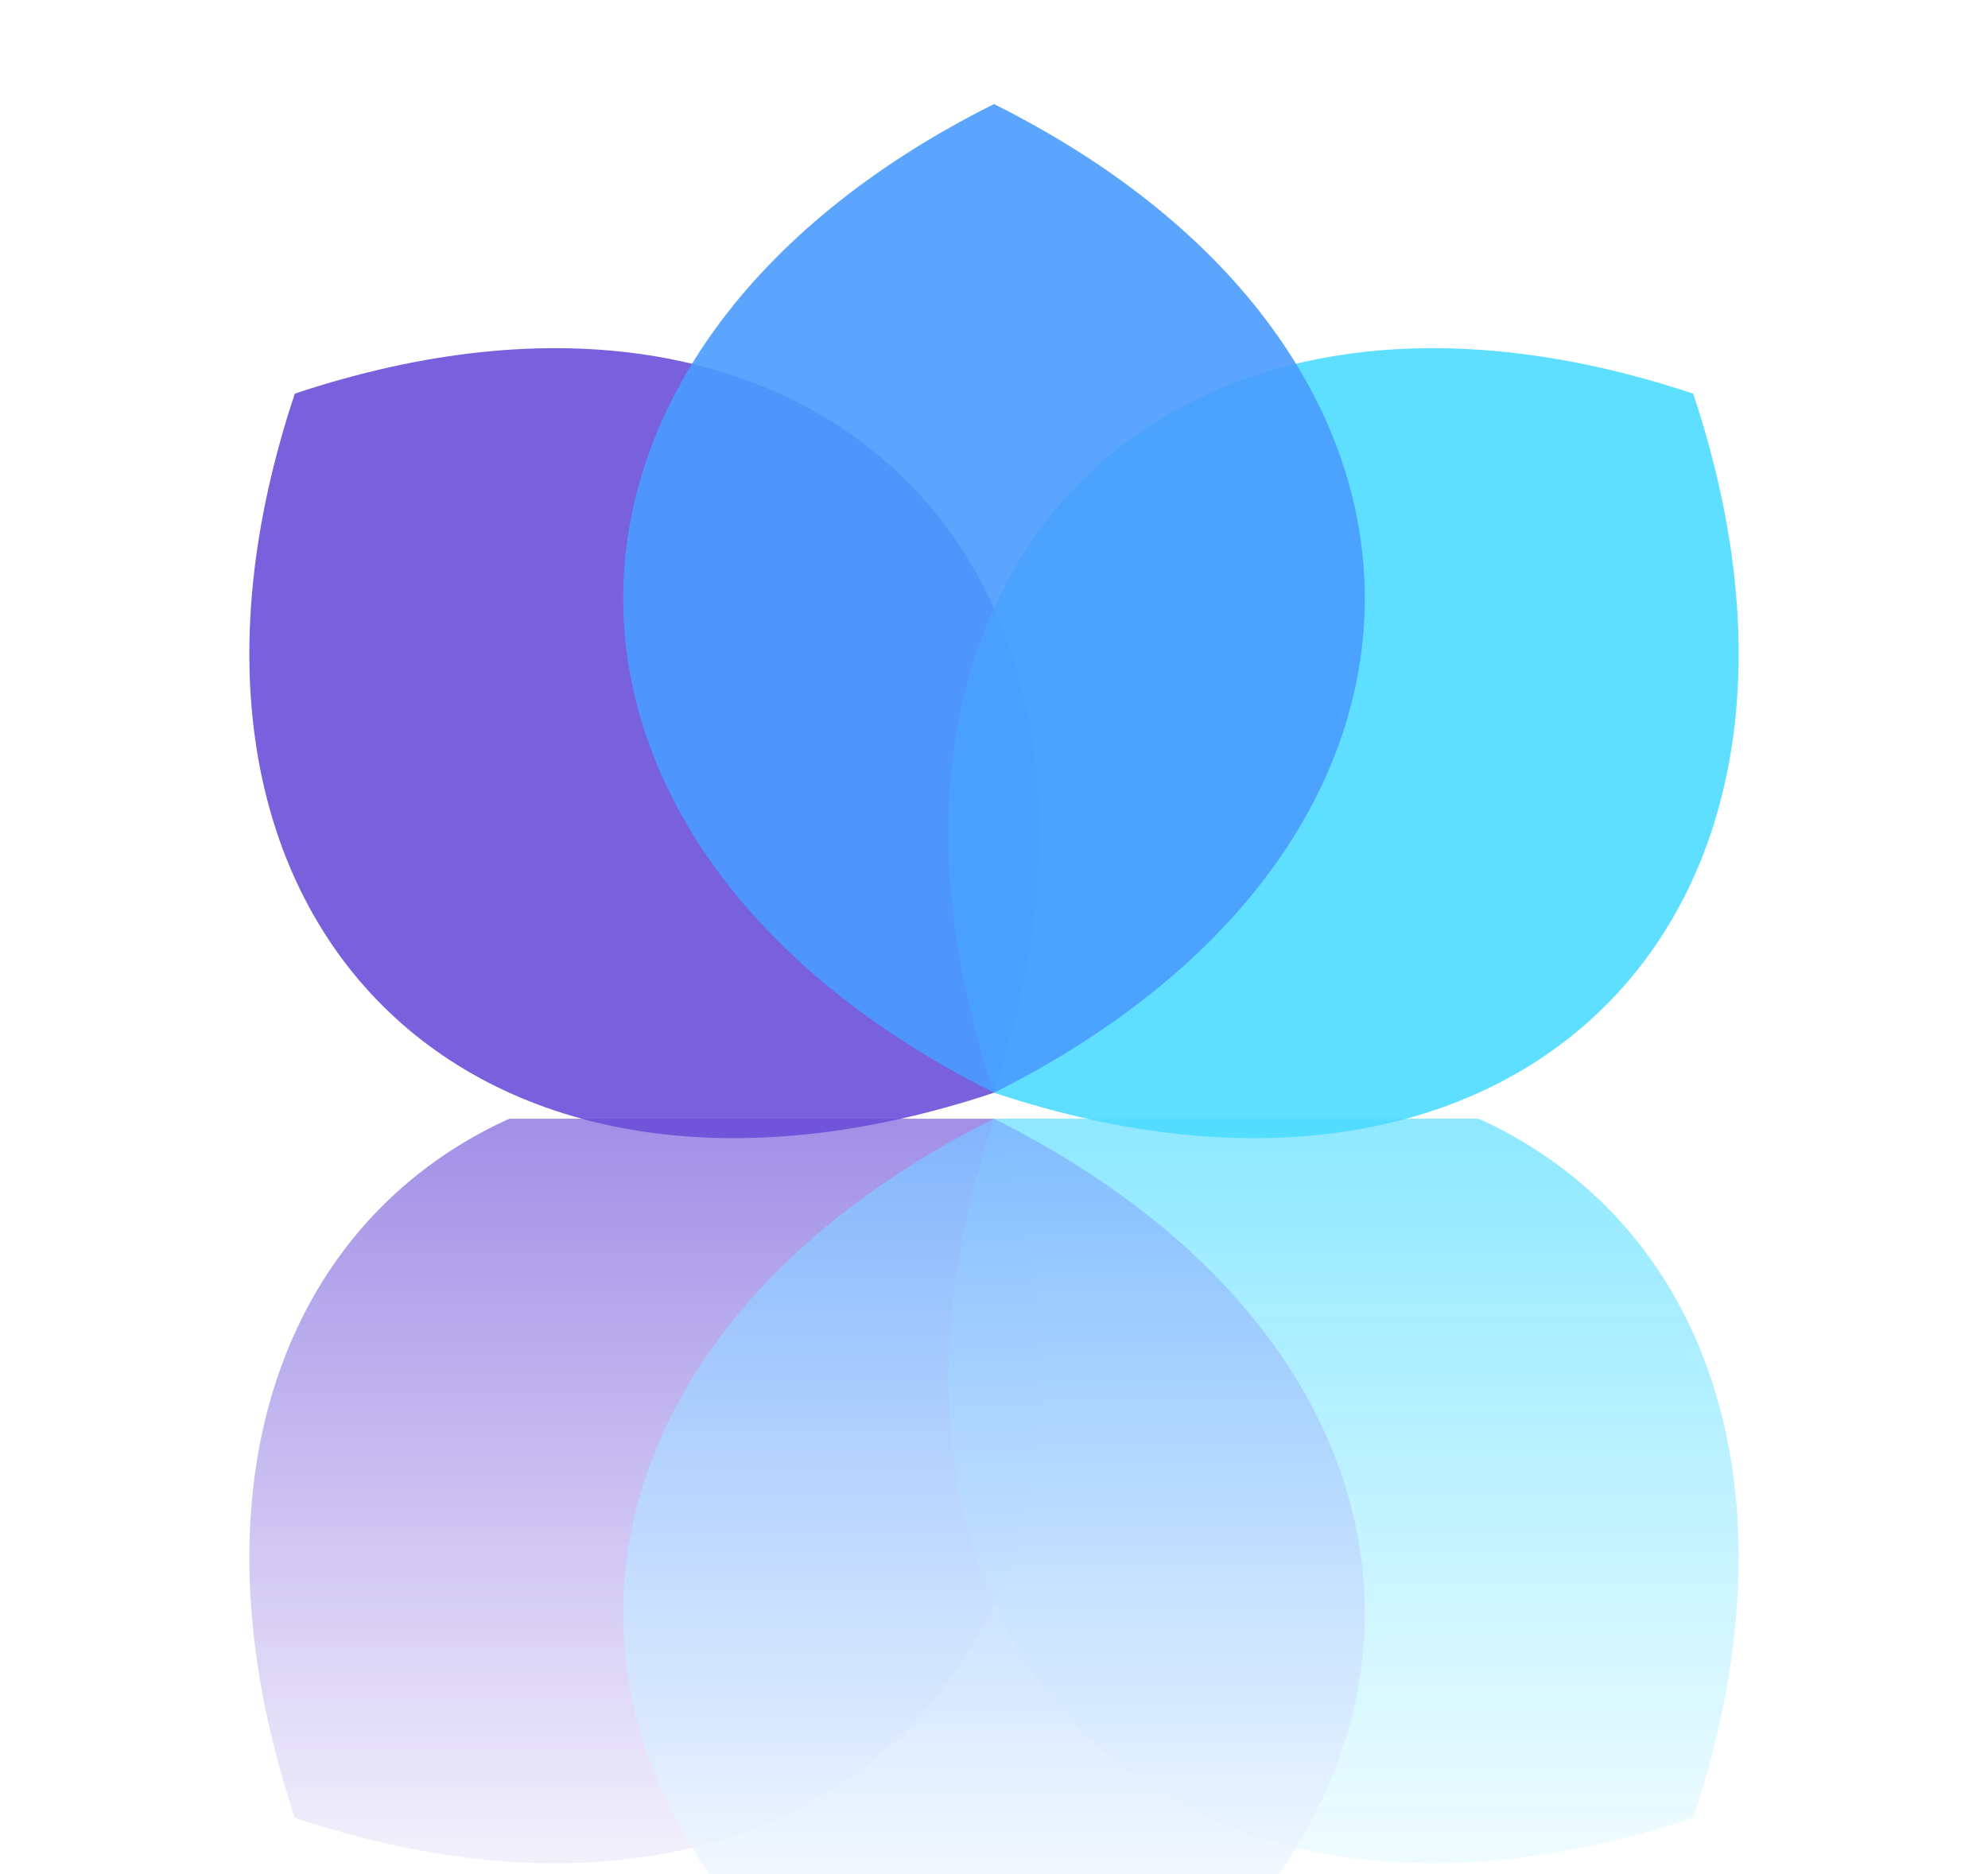
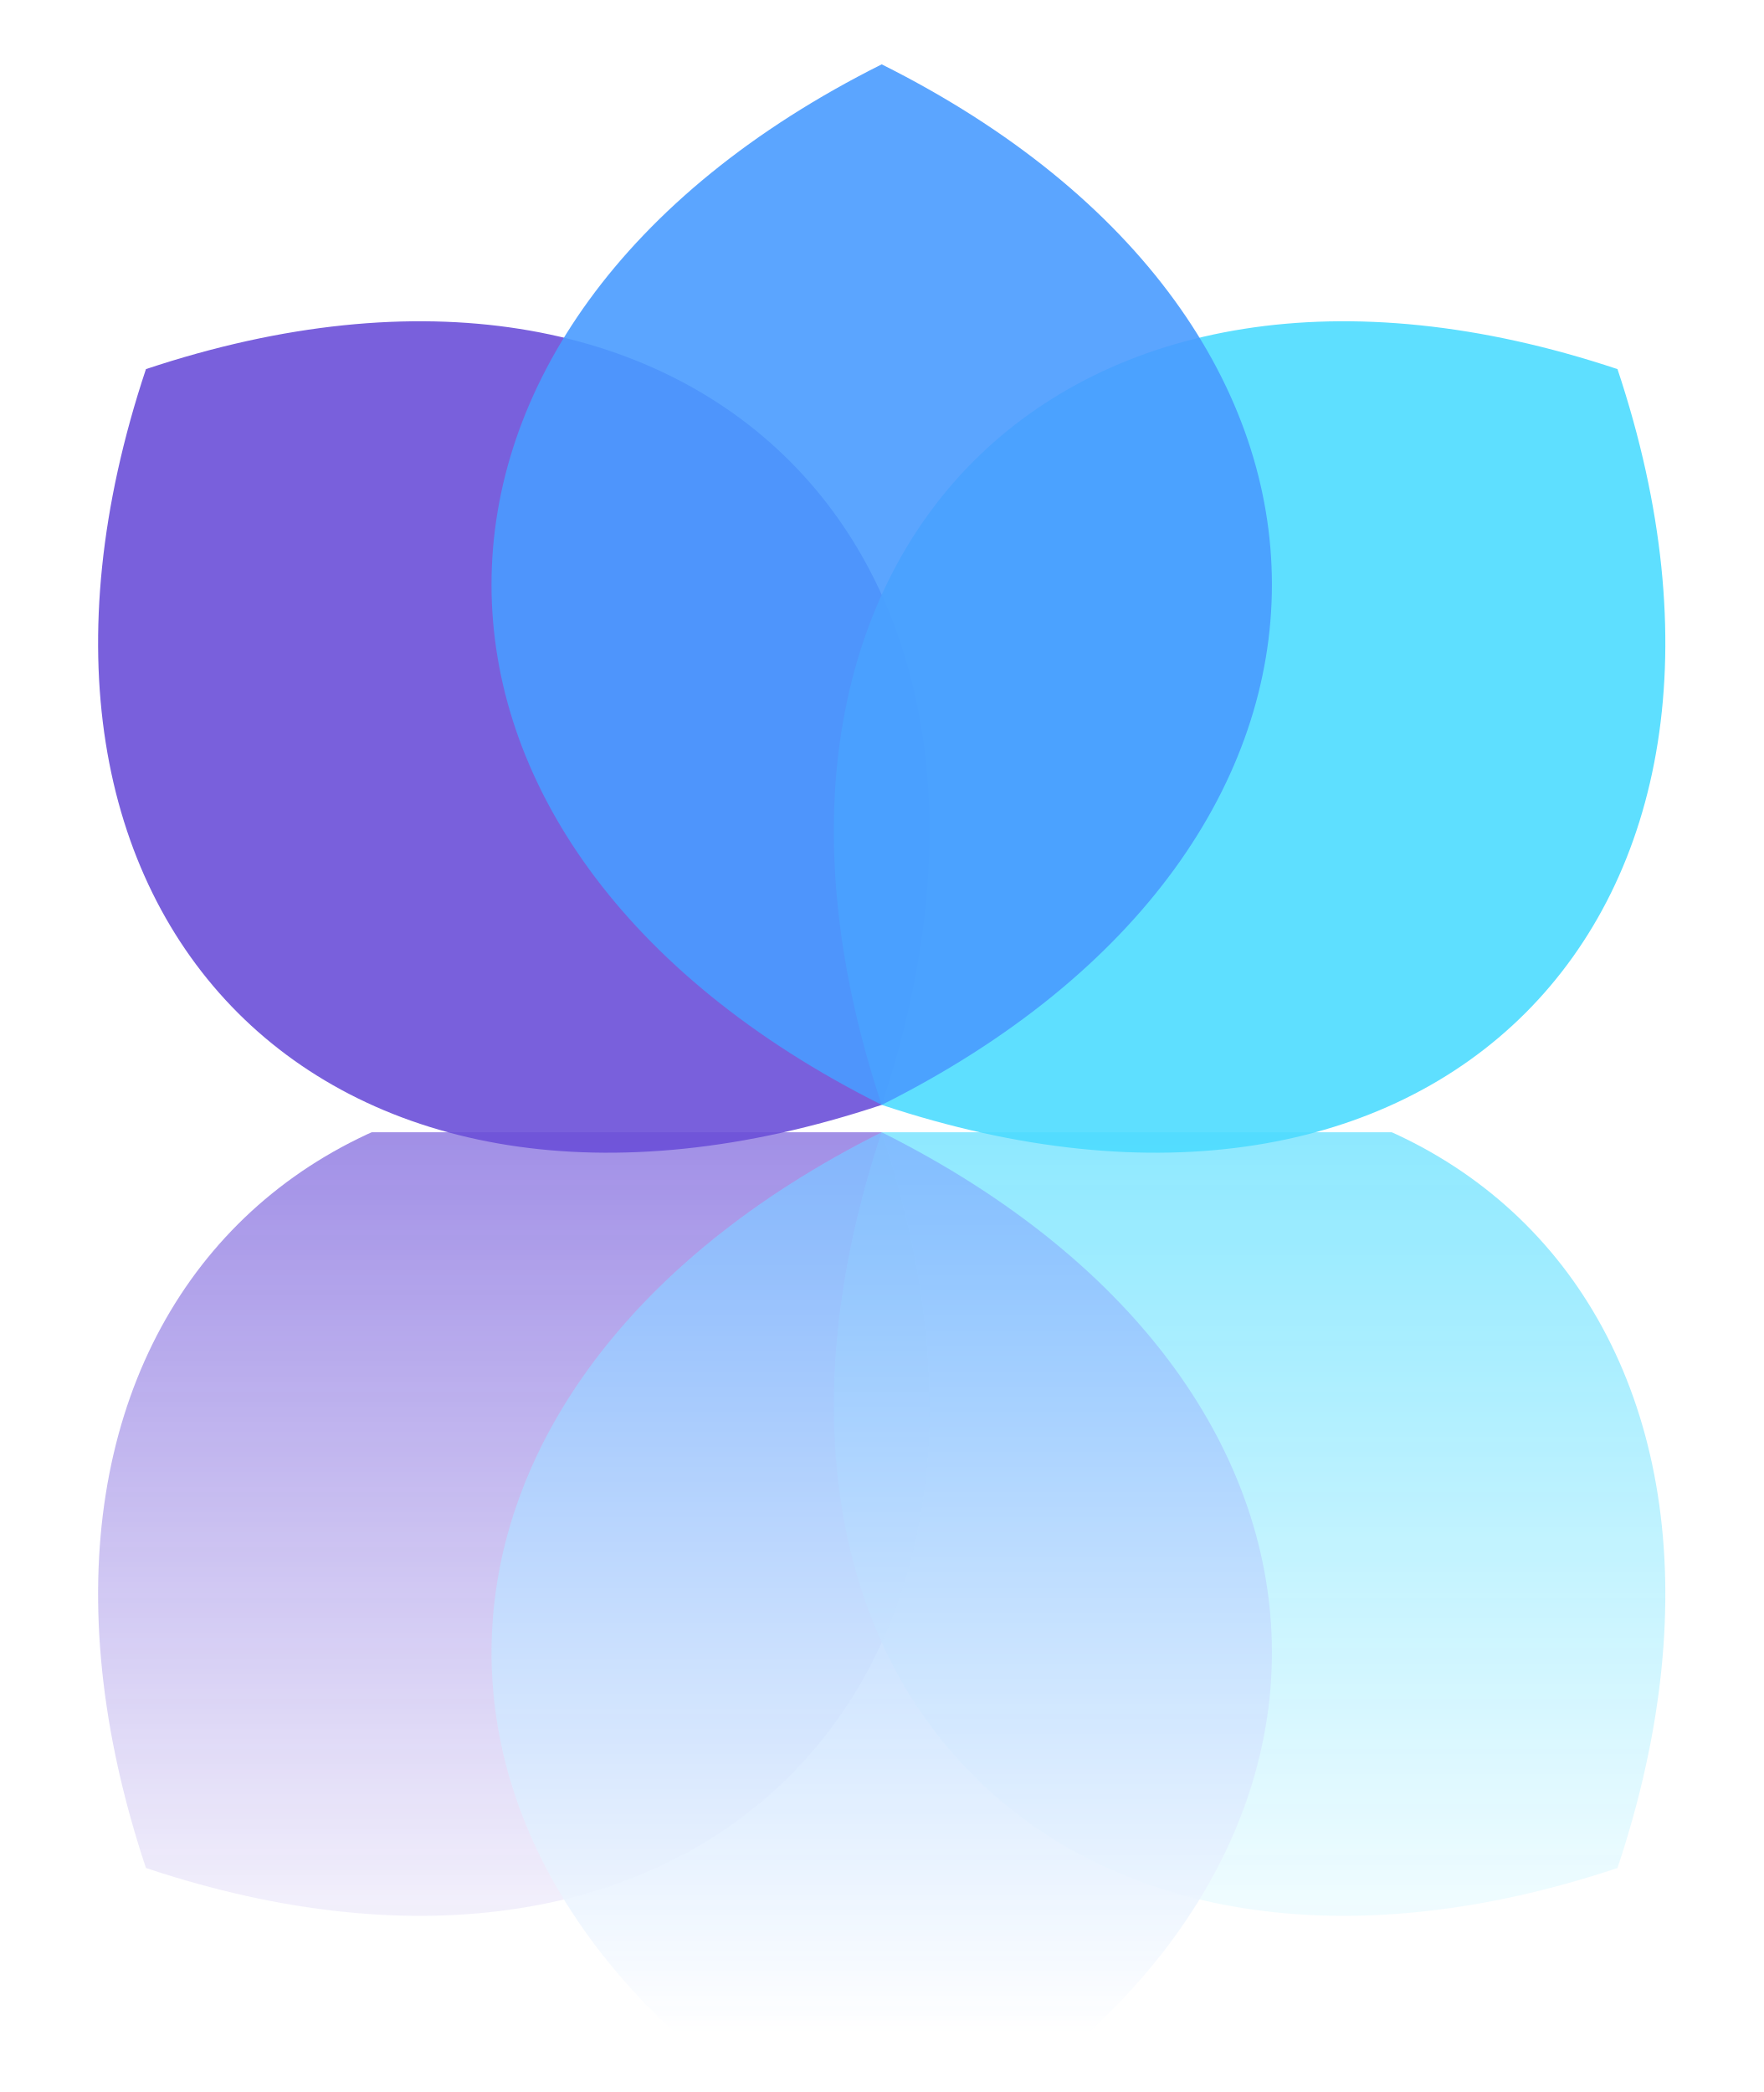
- <svg xmlns="http://www.w3.org/2000/svg" viewBox="130 200 764 720">
+ <svg xmlns="http://www.w3.org/2000/svg" viewBox="190 130 644 764">
  <defs>
    <linearGradient id="fd" x1="0" y1="0" x2="0" y2="1">
      <stop offset="0" stop-color="#fff" stop-opacity="0.7" />
      <stop offset="1" stop-color="#fff" stop-opacity="0" />
    </linearGradient>
    <mask id="fm" maskUnits="userSpaceOnUse" x="0" y="0" width="1024" height="1024">
      <rect x="0" y="630" width="1024" height="330" fill="url(#fd)" />
    </mask>
  </defs>
-   <g transform="translate(512 620) rotate(-45)">
-     <path d="M0 0 C190 -95.0 190 -285.0 0 -380 C-190 -285.0 -190 -95.0 0 0 Z" fill="#6B4FD8" fill-opacity="0.9" />
-   </g>
-   <g transform="translate(512 620) rotate(45)">
-     <path d="M0 0 C190 -95.0 190 -285.0 0 -380 C-190 -285.0 -190 -95.0 0 0 Z" fill="#4DDCFF" fill-opacity="0.9" />
-   </g>
-   <g transform="translate(512 620) rotate(0)">
-     <path d="M0 0 C190 -95.0 190 -285.0 0 -380 C-190 -285.0 -190 -95.0 0 0 Z" fill="#4A9CFF" fill-opacity="0.9" />
-   </g>
-   <g mask="url(#fm)">
-     <g transform="translate(0 1250) scale(1 -1)">
-       <g transform="translate(512 620) rotate(-45)">
-         <path d="M0 0 C190 -95.0 190 -285.0 0 -380 C-190 -285.0 -190 -95.0 0 0 Z" fill="#6B4FD8" fill-opacity="0.9" />
-       </g>
-       <g transform="translate(512 620) rotate(45)">
-         <path d="M0 0 C190 -95.0 190 -285.0 0 -380 C-190 -285.0 -190 -95.0 0 0 Z" fill="#4DDCFF" fill-opacity="0.9" />
-       </g>
-       <g transform="translate(512 620) rotate(0)">
-         <path d="M0 0 C190 -95.0 190 -285.0 0 -380 C-190 -285.0 -190 -95.0 0 0 Z" fill="#4A9CFF" fill-opacity="0.9" />
+   <g transform="translate(0 -86.5)">
+     <g transform="translate(512 620) rotate(-45)">
+       <path d="M0 0 C190 -95.0 190 -285.0 0 -380 C-190 -285.0 -190 -95.0 0 0 Z" fill="#6B4FD8" fill-opacity="0.9" />
+     </g>
+     <g transform="translate(512 620) rotate(45)">
+       <path d="M0 0 C190 -95.0 190 -285.0 0 -380 C-190 -285.0 -190 -95.0 0 0 Z" fill="#4DDCFF" fill-opacity="0.9" />
+     </g>
+     <g transform="translate(512 620) rotate(0)">
+       <path d="M0 0 C190 -95.0 190 -285.0 0 -380 C-190 -285.0 -190 -95.0 0 0 Z" fill="#4A9CFF" fill-opacity="0.9" />
+     </g>
+     <g mask="url(#fm)">
+       <g transform="translate(0 1250) scale(1 -1)">
+         <g transform="translate(512 620) rotate(-45)">
+           <path d="M0 0 C190 -95.0 190 -285.0 0 -380 C-190 -285.0 -190 -95.0 0 0 Z" fill="#6B4FD8" fill-opacity="0.9" />
+         </g>
+         <g transform="translate(512 620) rotate(45)">
+           <path d="M0 0 C190 -95.0 190 -285.0 0 -380 C-190 -285.0 -190 -95.0 0 0 Z" fill="#4DDCFF" fill-opacity="0.9" />
+         </g>
+         <g transform="translate(512 620) rotate(0)">
+           <path d="M0 0 C190 -95.0 190 -285.0 0 -380 C-190 -285.0 -190 -95.0 0 0 Z" fill="#4A9CFF" fill-opacity="0.9" />
+         </g>
      </g>
    </g>
  </g>
</svg>
